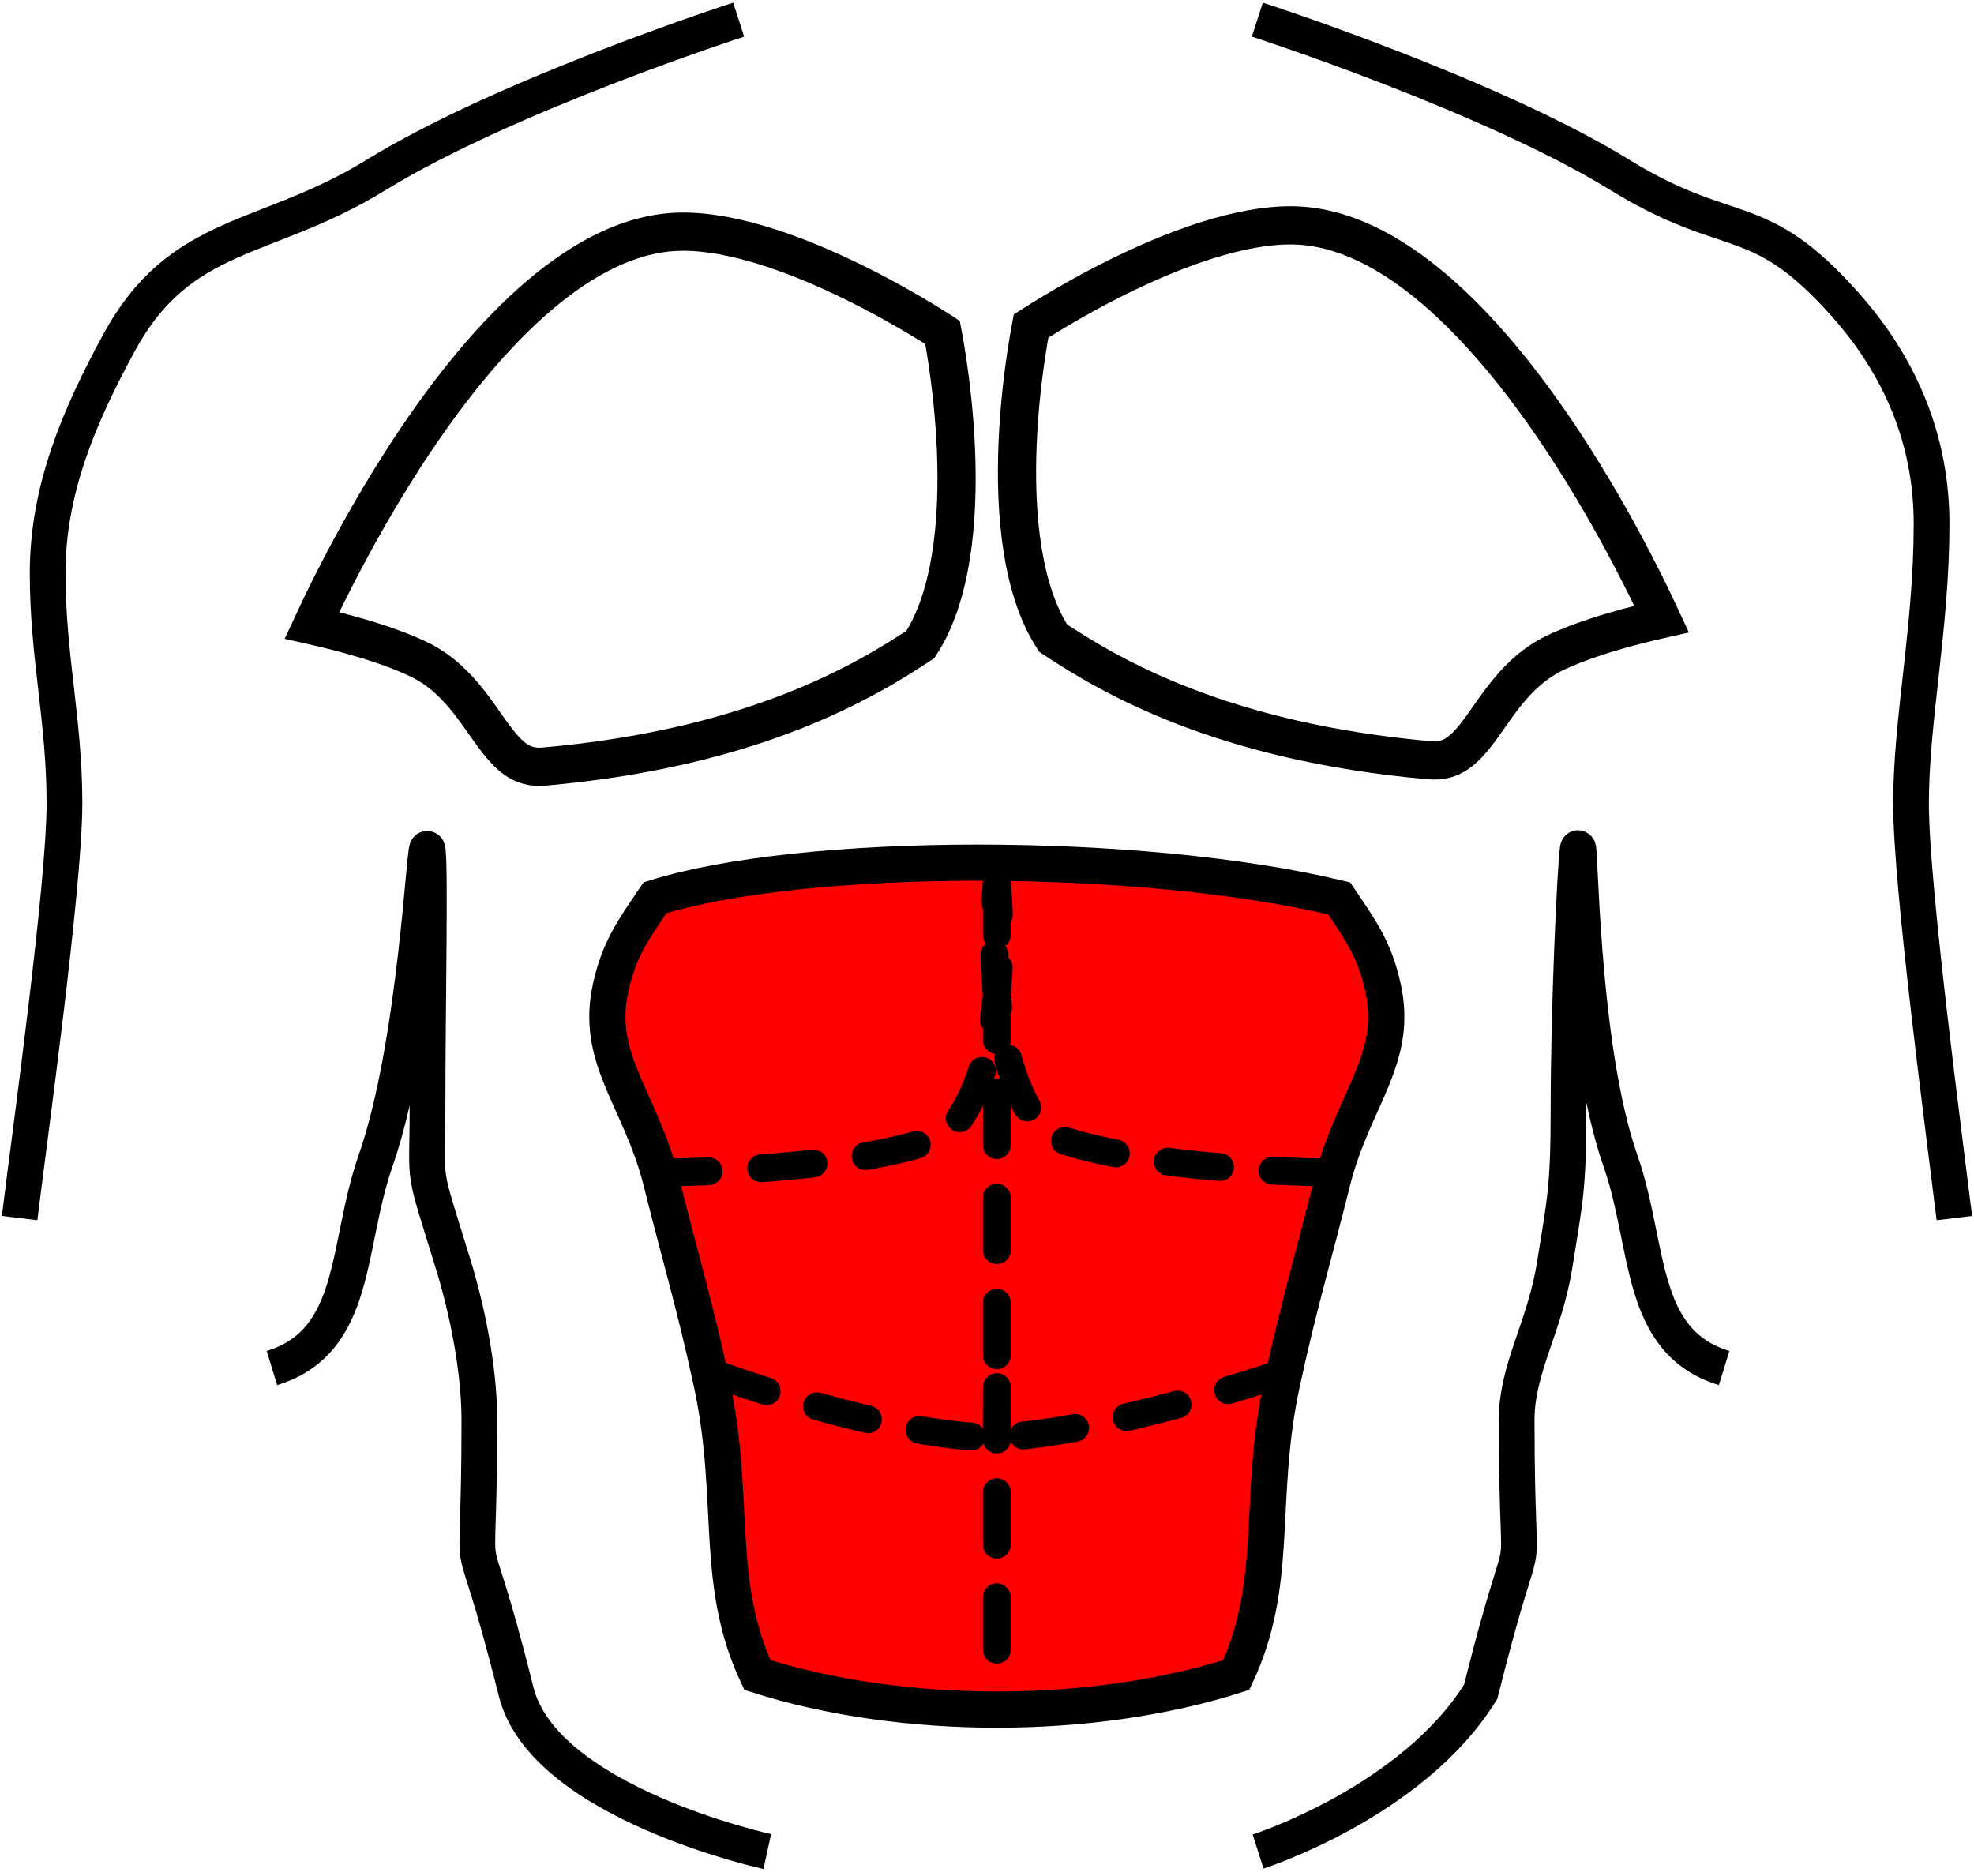
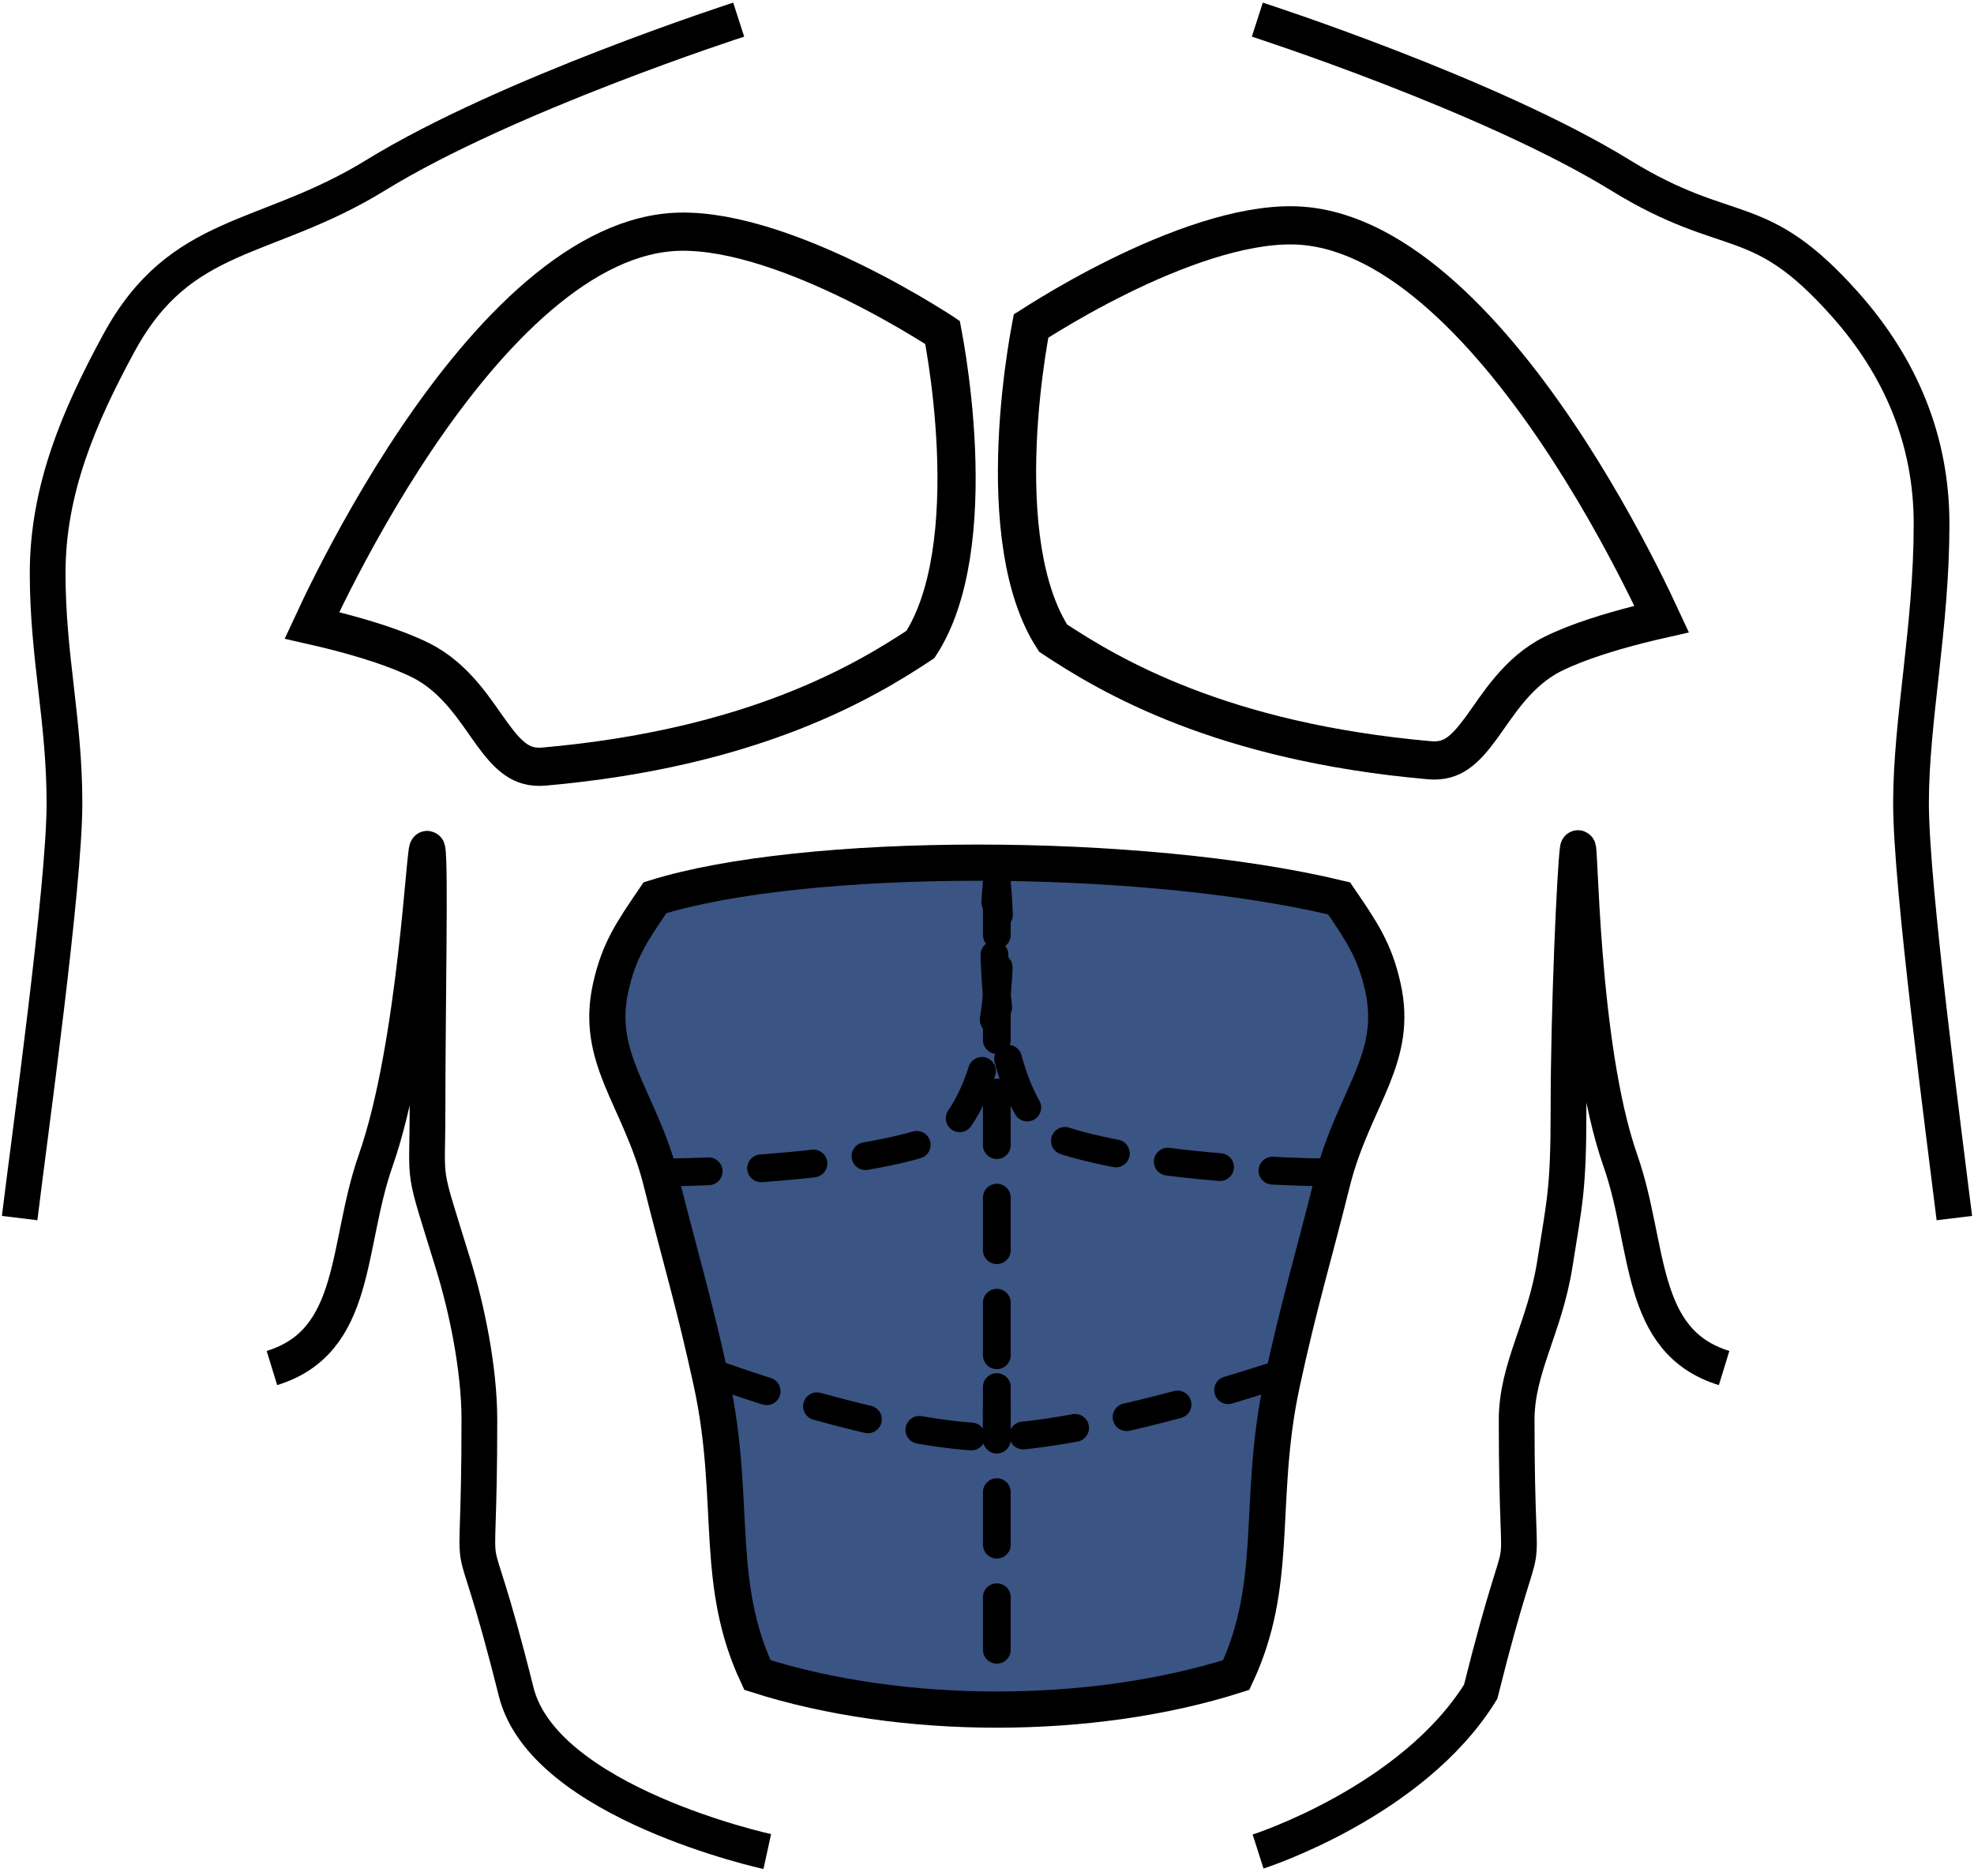
<svg xmlns="http://www.w3.org/2000/svg" width="201" height="191" viewBox="0 0 201 191" fill="none">
  <path d="M128.026 2C128.026 2 151.616 9.613 164.993 17.843C176.24 24.763 178.961 20.973 187.89 31.018C193.539 37.373 196.679 44.837 196.679 53.34C196.679 63.902 194.586 73.296 194.586 81.8C194.586 90.303 198.007 115.846 199 124.035M175.555 139.305C166.74 136.593 168.046 126.885 164.993 118.181C160.841 106.344 160.926 84.423 160.646 86.496C160.366 88.568 159.712 102.589 159.712 112.9C159.712 121.15 159.331 122.301 158.314 128.743C157.297 135.185 154.431 139.305 154.431 144.586C154.431 165.71 156.048 151.145 150.767 172.268C143.831 183.505 128.103 188.54 128.103 188.54M78.127 188.54C78.127 188.54 55.387 183.587 52.557 172.268C47.276 151.145 48.812 165.71 48.812 144.586C48.812 139.305 47.504 133.151 46.148 128.743C42.898 118.181 43.531 121.15 43.531 112.9C43.531 102.589 43.841 88.006 43.531 86.496C43.236 85.059 42.402 106.344 38.25 118.181C35.197 126.885 36.503 136.593 27.688 139.305M2 124.035C3.023 115.594 6.564 90.303 6.564 81.8C6.564 73.296 4.852 66.865 4.852 58.362C4.852 49.859 8.049 42.397 12.107 34.924C18.409 23.32 27.003 24.763 38.25 17.843C51.627 9.613 75.216 2 75.216 2" stroke="black" stroke-width="3.638" />
-   <path d="M99.572 87.844C112.68 87.844 126.327 89.068 136.35 91.478C138.649 94.853 139.976 96.761 140.813 100.531C141.6 104.069 140.943 106.801 139.76 109.74C138.608 112.601 136.728 116.07 135.686 120.24C133.703 128.172 132.287 132.735 130.533 140.854C129.206 146.996 129.199 152.359 128.887 157.161C128.587 161.77 128.011 166.014 125.877 170.566C111.167 175.259 91.831 175.26 77.122 170.566C74.988 166.014 74.412 161.77 74.113 157.161C73.802 152.359 73.794 146.996 72.467 140.854C70.713 132.735 69.297 128.172 67.314 120.24C66.272 116.07 64.392 112.601 63.24 109.74C62.057 106.801 61.4 104.069 62.187 100.531C63.03 96.738 64.367 94.829 66.692 91.415C74.177 89.066 86.477 87.844 99.572 87.844Z" fill="#FF0000" stroke="black" stroke-width="3.687" />
+   <path d="M99.572 87.844C112.68 87.844 126.327 89.068 136.35 91.478C138.649 94.853 139.976 96.761 140.813 100.531C141.6 104.069 140.943 106.801 139.76 109.74C138.608 112.601 136.728 116.07 135.686 120.24C133.703 128.172 132.287 132.735 130.533 140.854C129.206 146.996 129.199 152.359 128.887 157.161C128.587 161.77 128.011 166.014 125.877 170.566C111.167 175.259 91.831 175.26 77.122 170.566C74.988 166.014 74.412 161.77 74.113 157.161C73.802 152.359 73.794 146.996 72.467 140.854C70.713 132.735 69.297 128.172 67.314 120.24C66.272 116.07 64.392 112.601 63.24 109.74C62.057 106.801 61.4 104.069 62.187 100.531C63.03 96.738 64.367 94.829 66.692 91.415C74.177 89.066 86.477 87.844 99.572 87.844Z" fill="#3A5483" stroke="black" stroke-width="3.687" />
  <path d="M66.81 119.403C66.81 119.403 87.159 119.403 96.361 115.549C103.509 108.226 101.5 89.854 101.5 89.854C101.5 89.854 99.491 108.226 106.639 115.549C116.484 119.403 136.189 119.403 136.189 119.403" stroke="black" stroke-width="2.828" stroke-linecap="round" stroke-dasharray="5.35 5.35" />
  <path d="M72.995 139.959C72.995 139.959 90.417 146.382 101.5 146.382M130.154 139.959C130.154 139.959 112.682 145.892 101.5 146.382M101.5 89.854C101.5 89.854 101.5 124.307 101.5 146.382" stroke="black" stroke-width="2.828" stroke-linecap="round" stroke-dasharray="5.35 5.35" />
  <path d="M101.5 141.243V156.66V172.077" stroke="black" stroke-width="2.828" stroke-linecap="round" stroke-dasharray="5.35 5.35" />
  <path d="M69.233 23.593C74.701 23.483 81.47 26.046 87.073 28.813C89.832 30.176 92.229 31.548 93.936 32.579C94.789 33.094 95.468 33.522 95.931 33.82C95.944 33.829 95.957 33.837 95.97 33.846C95.982 33.909 95.996 33.976 96.009 34.047C96.128 34.684 96.291 35.614 96.463 36.765C96.808 39.072 97.189 42.256 97.337 45.771C97.486 49.293 97.398 53.102 96.825 56.673C96.273 60.114 95.285 63.217 93.723 65.624C87.968 69.434 76.632 76.186 55.409 78.058C54.17 78.168 53.297 77.871 52.541 77.351C51.714 76.783 50.961 75.903 50.087 74.705C48.474 72.491 46.438 69.023 42.831 67.232C40.271 65.961 36.862 64.948 34.19 64.263C33.297 64.035 32.469 63.841 31.762 63.681C32.285 62.552 33.01 61.031 33.919 59.239C35.944 55.248 38.864 49.934 42.453 44.619C46.051 39.292 50.274 34.034 54.888 30.1C59.518 26.152 64.362 23.69 69.233 23.593Z" stroke="black" stroke-width="3.89" />
  <path d="M131.722 22.948C126.254 22.839 119.486 25.401 113.883 28.169C111.124 29.531 108.727 30.903 107.019 31.935C106.167 32.45 105.488 32.877 105.025 33.176C105.012 33.184 104.999 33.193 104.986 33.201C104.974 33.265 104.96 33.332 104.947 33.402C104.828 34.04 104.665 34.969 104.493 36.121C104.148 38.428 103.767 41.612 103.619 45.127C103.47 48.648 103.558 52.458 104.131 56.028C104.683 59.469 105.67 62.572 107.233 64.98C112.988 68.79 124.323 75.541 145.547 77.414C146.786 77.523 147.659 77.227 148.415 76.707C149.242 76.139 149.995 75.259 150.869 74.061C152.482 71.847 154.518 68.378 158.125 66.588C160.685 65.317 164.094 64.304 166.766 63.619C167.659 63.39 168.487 63.197 169.194 63.037C168.671 61.908 167.946 60.386 167.037 58.595C165.012 54.603 162.092 49.29 158.503 43.975C154.905 38.648 150.682 33.39 146.068 29.456C141.438 25.508 136.594 23.045 131.722 22.948Z" stroke="black" stroke-width="3.89" />
</svg>
